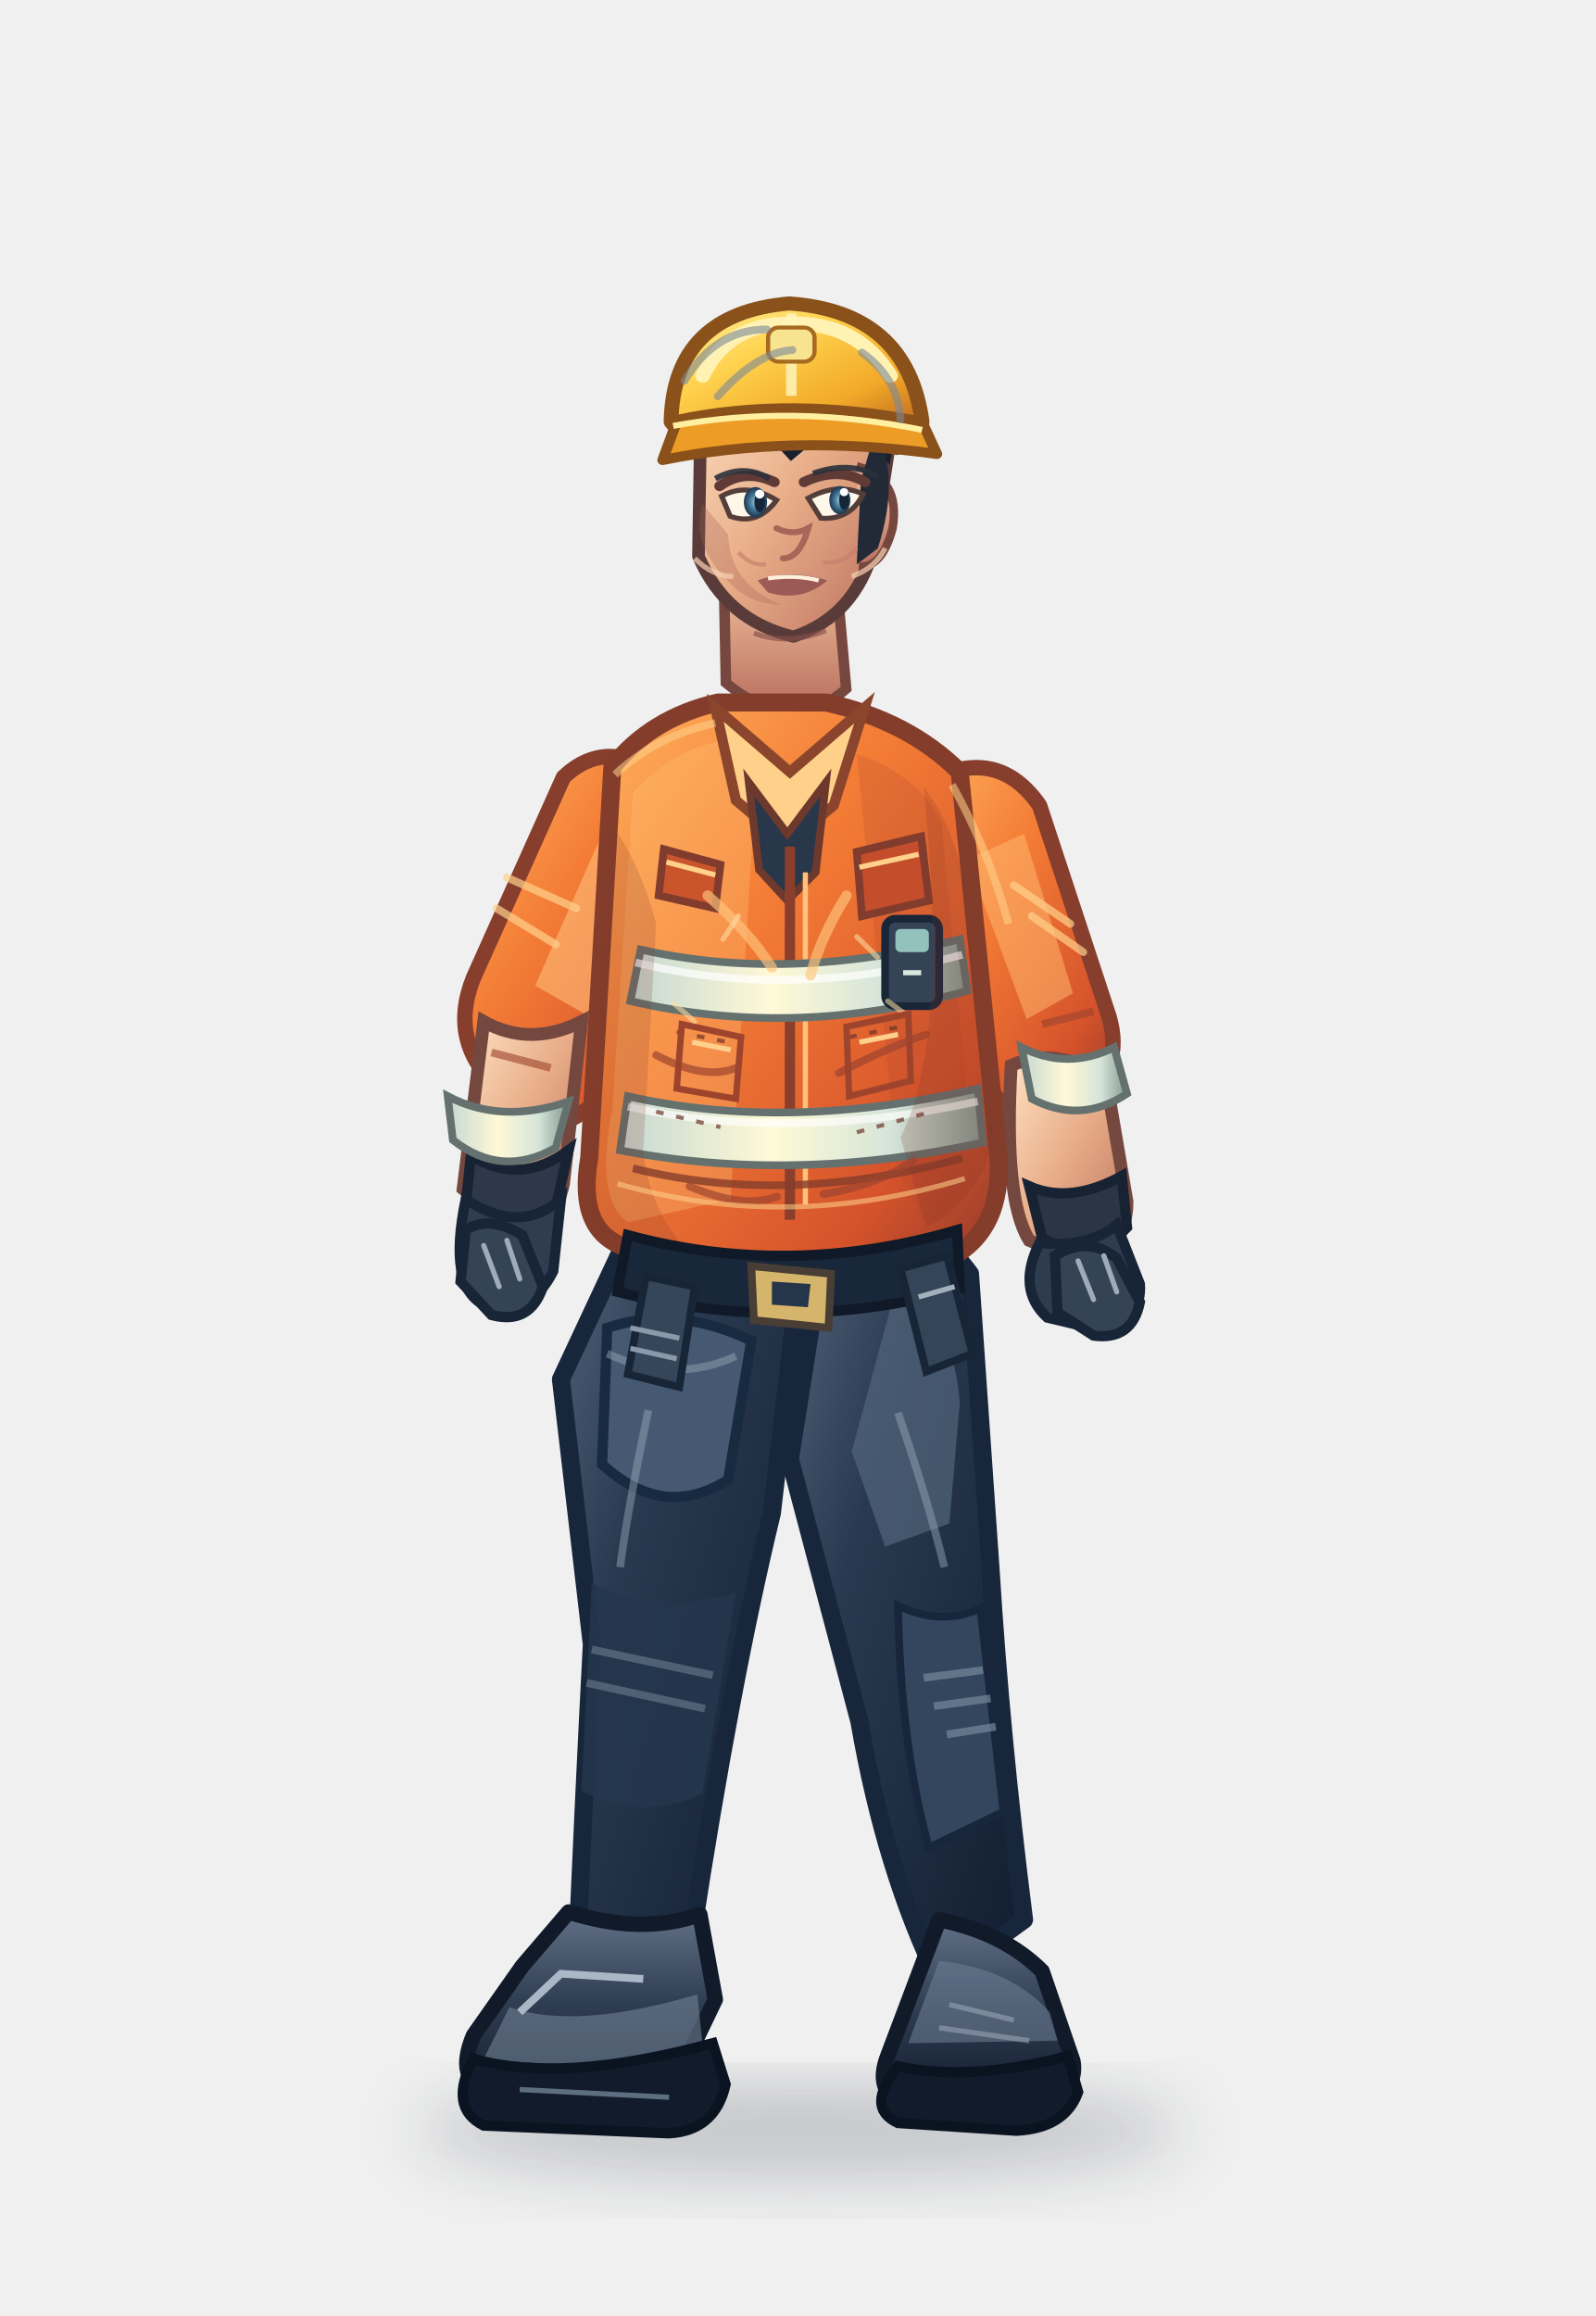
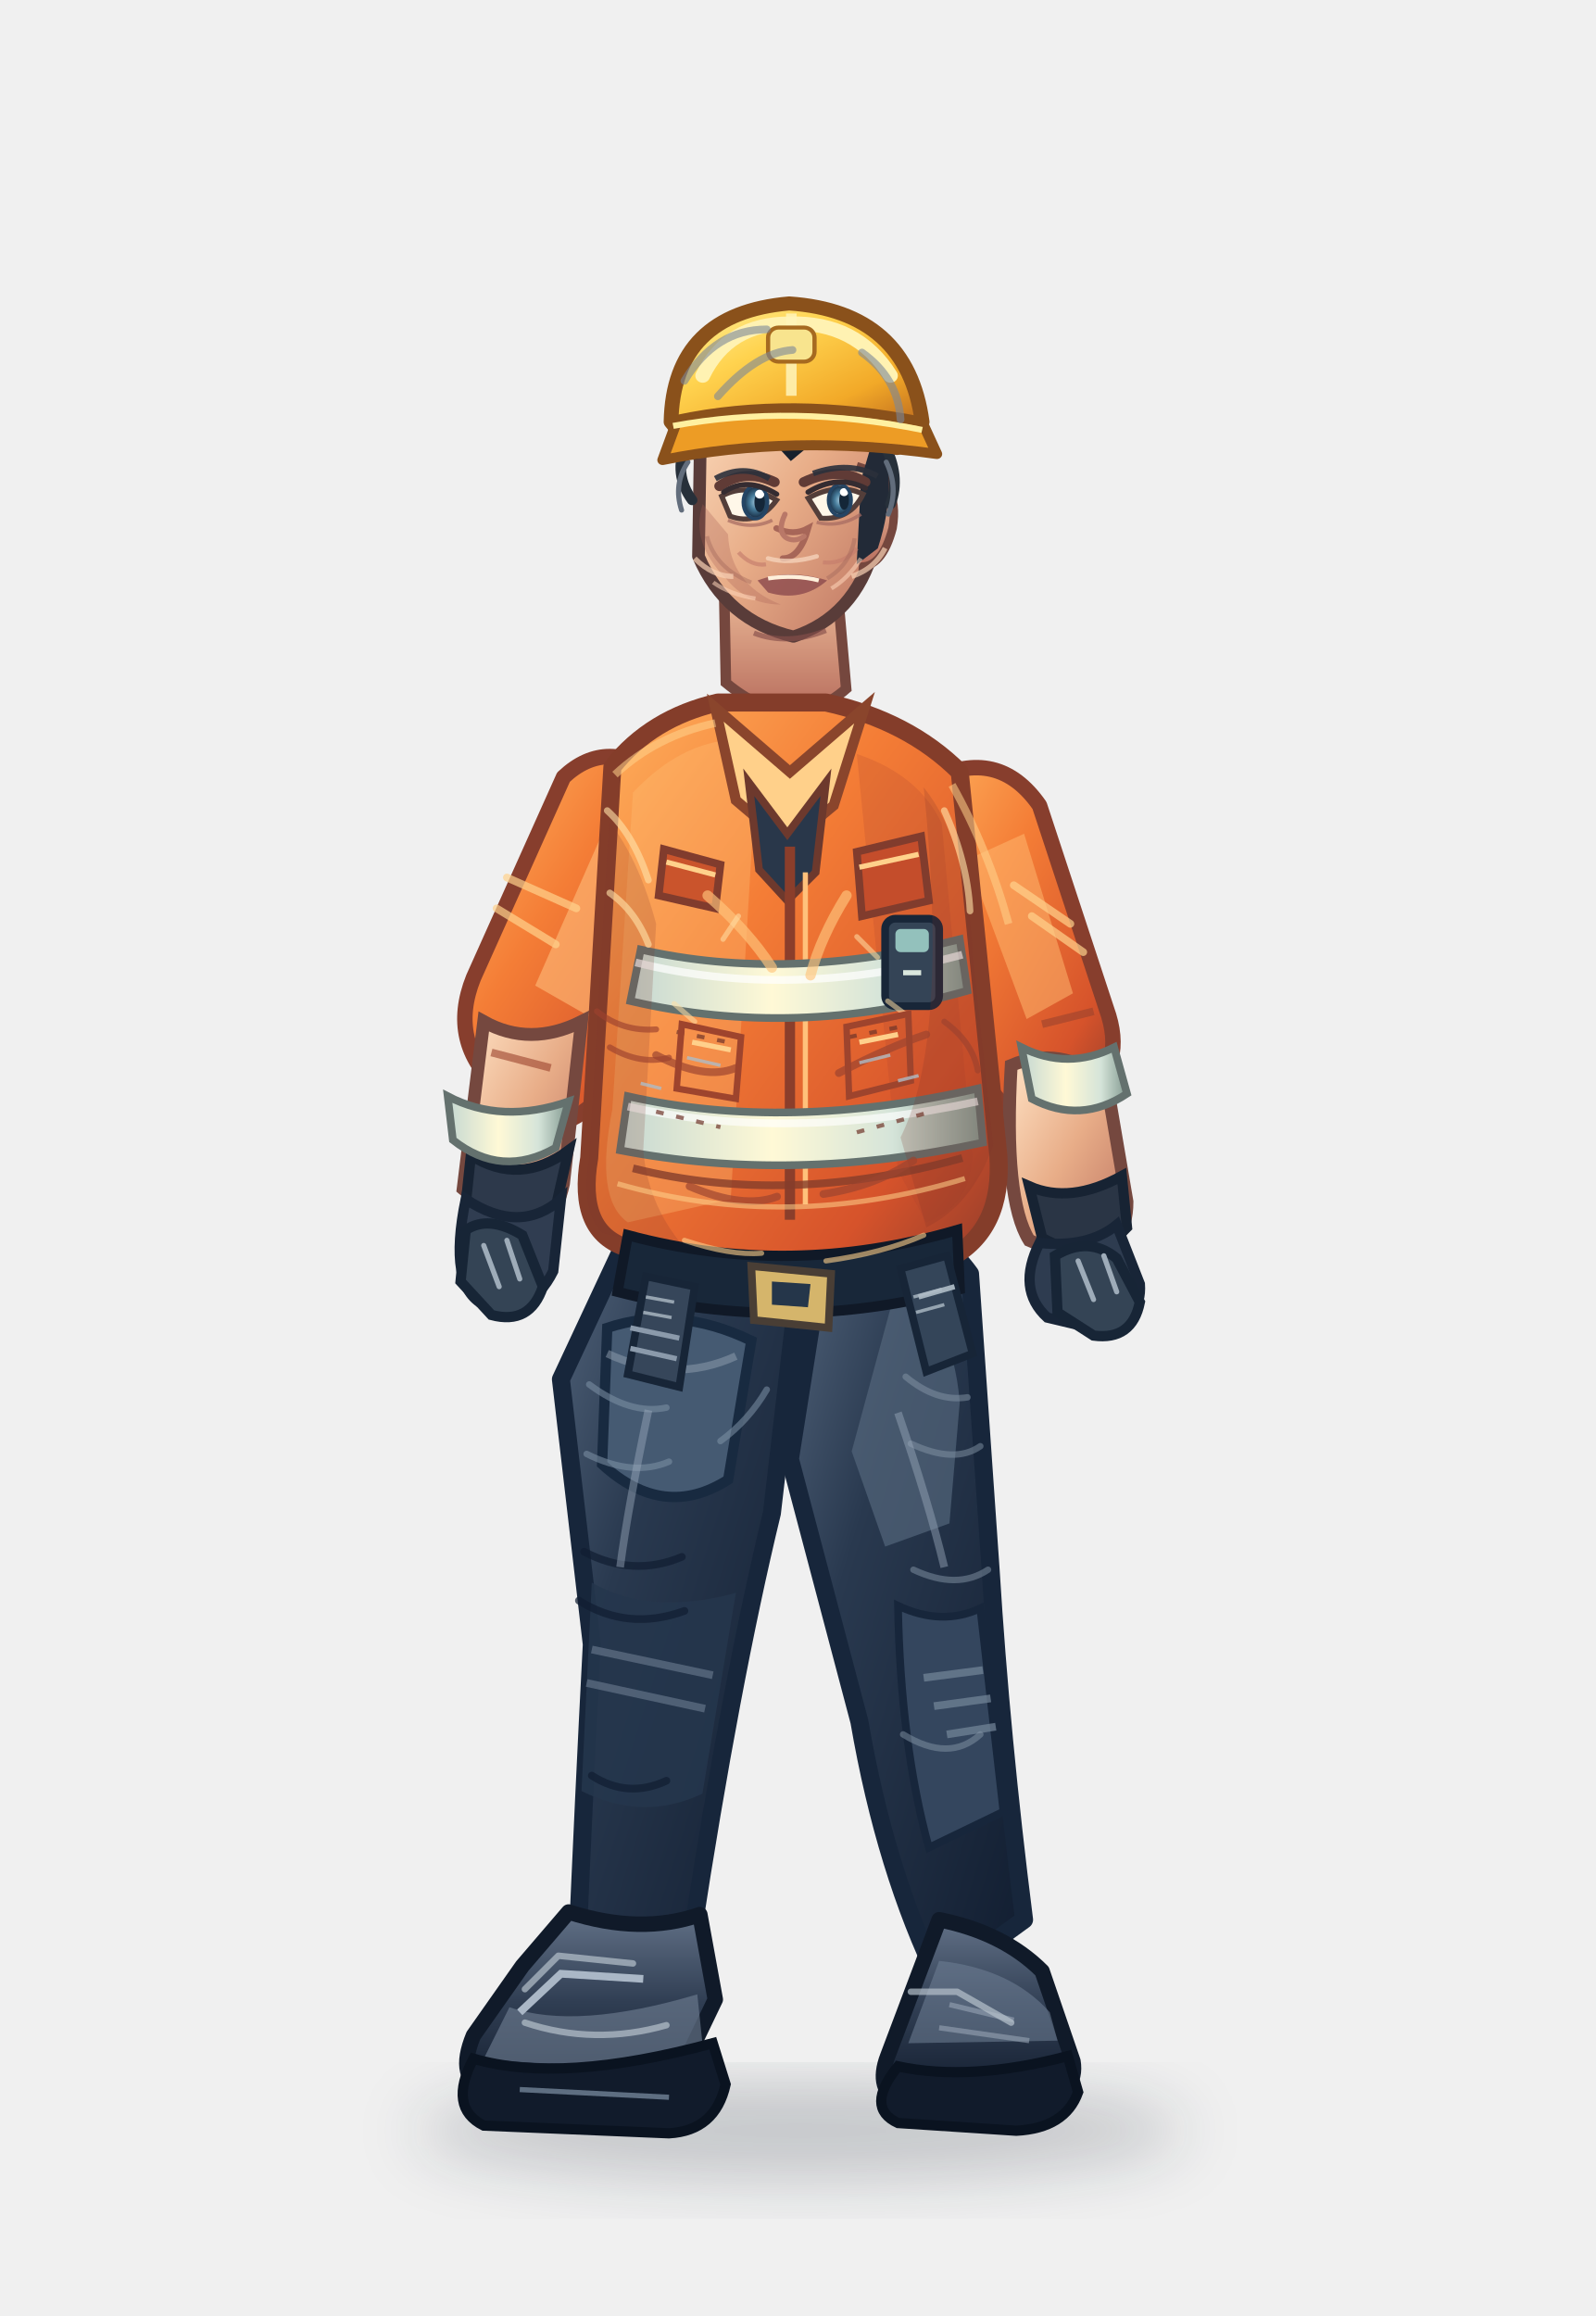
<svg xmlns="http://www.w3.org/2000/svg" viewBox="0 0 620 900" role="img" aria-labelledby="title desc">
  <defs>
    <linearGradient id="skin" x1="0" y1="0" x2="1" y2="1">
      <stop stop-color="#ffe2c4" />
      <stop offset=".48" stop-color="#e8ad88" />
      <stop offset="1" stop-color="#b96f5e" />
    </linearGradient>
    <linearGradient id="skinShadow" x1="0" y1="0" x2="0" y2="1">
      <stop stop-color="#f3c5a0" />
      <stop offset="1" stop-color="#b86e5e" />
    </linearGradient>
    <linearGradient id="helmet" x1="0" y1="0" x2=".85" y2="1">
      <stop stop-color="#fff3a3" />
      <stop offset=".36" stop-color="#ffd34f" />
      <stop offset=".72" stop-color="#f2a928" />
      <stop offset="1" stop-color="#b9651d" />
    </linearGradient>
    <linearGradient id="orange" x1="0" y1="0" x2="1" y2="1">
      <stop stop-color="#ffb35f" />
      <stop offset=".38" stop-color="#f47d36" />
      <stop offset=".78" stop-color="#d6532b" />
      <stop offset="1" stop-color="#8f3b2b" />
    </linearGradient>
    <linearGradient id="orangeLight" x1="0" y1="0" x2="0" y2="1">
      <stop stop-color="#ffd18a" />
      <stop offset="1" stop-color="#e56a30" />
    </linearGradient>
    <linearGradient id="navy" x1="0" y1="0" x2="1" y2="1">
      <stop stop-color="#53657c" />
      <stop offset=".35" stop-color="#29394f" />
      <stop offset="1" stop-color="#111d30" />
    </linearGradient>
    <linearGradient id="boot" x1="0" y1="0" x2="0" y2="1">
      <stop stop-color="#627187" />
      <stop offset=".48" stop-color="#303e53" />
      <stop offset="1" stop-color="#111b2c" />
    </linearGradient>
    <linearGradient id="reflect" x1="0" y1="0" x2="1" y2="0">
      <stop stop-color="#c5d8d2" />
      <stop offset=".42" stop-color="#fff9d6" />
      <stop offset=".75" stop-color="#d5e4d9" />
      <stop offset="1" stop-color="#829990" />
    </linearGradient>
    <radialGradient id="iris">
      <stop stop-color="#9fc5d9" />
      <stop offset=".48" stop-color="#467b9a" />
      <stop offset="1" stop-color="#1c354d" />
    </radialGradient>
    <filter id="shadow" x="-30%" y="-20%" width="160%" height="160%">
      <feGaussianBlur stdDeviation="12" />
    </filter>
    <filter id="soft" x="-20%" y="-20%" width="140%" height="140%">
      <feGaussianBlur stdDeviation="2" />
    </filter>
    <clipPath id="jacketClip">
      <path d="M238 298 Q253 279 279 273 L321 273 Q353 280 373 300 L388 449 Q390 478 369 489 Q308 506 244 485 Q224 479 229 450Z" />
    </clipPath>
  </defs>
  <ellipse cx="311" cy="828" rx="150" ry="19" fill="#172333" opacity=".2" filter="url(#shadow)" />
  <path d="M322 472 Q359 470 377 495 L385 610 Q389 675 398 746 L365 770 Q344 727 334 669 L307 567Z" fill="url(#navy)" stroke="#17263b" stroke-width="7" stroke-linejoin="round" />
  <path d="M347 505 Q370 508 373 545 L369 592 L344 601 L331 564Z" fill="#52657a" opacity=".7" />
  <path d="M349 624 Q366 632 381 625 L390 704 L361 718 Q350 678 349 624Z" fill="#34465e" stroke="#17263b" stroke-width="3" />
  <path d="M359 652 L382 649 M363 663 L385 660 M368 674 L387 671" stroke="#75879a" stroke-width="3" opacity=".7" />
  <path d="M365 746 Q390 751 405 766 L417 801 Q419 813 404 817 L350 817 Q340 812 345 799Z" fill="url(#boot)" stroke="#101a29" stroke-width="6" stroke-linejoin="round" />
  <path d="M365 762 Q393 765 408 782 L411 793 L353 794Z" fill="#708096" opacity=".55" />
  <path d="M349 803 Q377 809 415 799 L419 813 Q414 827 395 828 L349 825 Q336 819 349 803Z" fill="#111b2b" stroke="#0a1320" stroke-width="4" />
  <path d="M369 779 L394 785 M365 788 L400 793" stroke="#9daaba" stroke-width="2" opacity=".55" />
  <path d="M247 474 Q281 461 312 485 L300 588 Q284 654 269 752 L224 766 Q227 696 230 639 L218 536Z" fill="url(#navy)" stroke="#17263b" stroke-width="7" stroke-linejoin="round" />
  <path d="M236 516 Q263 507 292 521 L283 575 Q258 591 234 569Z" fill="#455a72" stroke="#182a40" stroke-width="4" />
  <path d="M236 526 Q262 538 286 527" fill="none" stroke="#91a0b0" stroke-width="3" opacity=".5" />
  <path d="M230 615 Q253 628 286 619 L273 697 Q250 708 226 696Z" fill="#25364c" opacity=".85" />
  <path d="M230 641 L277 651 M228 654 L274 664" stroke="#738398" stroke-width="3" opacity=".55" />
  <path d="M221 743 Q249 752 272 744 L278 777 L266 802 Q261 814 245 816 L189 812 Q177 808 184 791 L203 764Z" fill="url(#boot)" stroke="#101a29" stroke-width="6" stroke-linejoin="round" />
  <path d="M198 780 Q224 789 271 775 L273 794 Q242 806 188 800Z" fill="#718095" opacity=".6" />
  <path d="M184 800 Q218 810 277 794 L282 810 Q278 828 260 829 L188 826 Q174 819 184 800Z" fill="#111b2b" stroke="#0a1320" stroke-width="4" />
  <path d="M202 782 L218 767 L250 769" fill="none" stroke="#aab7c6" stroke-width="3" />
  <path d="M202 812 L260 815" stroke="#5e6e81" stroke-width="2" />
  <path d="M362 303 Q388 290 404 313 L430 392 Q438 414 421 426 L401 437 Q382 427 378 407 L354 347Z" fill="url(#orange)" stroke="#873e2d" stroke-width="6" stroke-linejoin="round" />
  <path d="M398 324 L417 386 L399 396 L376 334Z" fill="#ffb96f" opacity=".52" />
  <path d="M393 414 Q412 406 430 420 L438 467 Q438 485 421 491 L400 482 Q390 466 393 414Z" fill="url(#skin)" stroke="#75483f" stroke-width="5" />
  <path d="M400 461 Q416 468 436 457 L438 477 Q424 492 405 481Z" fill="#2a3545" stroke="#172333" stroke-width="4" />
  <path d="M404 483 Q423 485 434 476 L443 499 Q444 513 428 517 L407 512 Q395 501 404 483Z" fill="#2e3c50" stroke="#182537" stroke-width="4" />
  <path d="M257 302 Q236 286 219 302 L184 380 Q174 405 194 423 L217 437 Q237 430 243 406 L275 348Z" fill="url(#orange)" stroke="#873e2d" stroke-width="6" stroke-linejoin="round" />
  <path d="M238 315 L208 383 L229 395 L259 335Z" fill="#ffbc79" opacity=".6" />
  <path d="M188 397 Q206 407 226 397 L219 460 Q215 479 199 478 L180 462Z" fill="url(#skin)" stroke="#75483f" stroke-width="5" />
  <path d="M183 449 Q202 461 221 447 L216 469 Q198 485 181 468Z" fill="#2d394b" stroke="#172333" stroke-width="4" />
  <path d="M181 466 Q202 480 218 466 L215 494 Q206 512 188 507 Q174 500 181 466Z" fill="#303d51" stroke="#182537" stroke-width="4" />
  <path d="M187 483 L202 489 M184 491 L199 497" stroke="#92a0ae" stroke-width="2" opacity=".7" />
  <g transform="translate(310 185) scale(.82 .78) translate(-310 -185)">
    <path d="M275 233 L328 231 L333 291 Q307 315 276 288Z" fill="url(#skinShadow)" stroke="#75473e" stroke-width="5" />
    <path d="M264 160 Q275 127 308 129 Q346 131 354 166 L346 221 Q337 255 308 265 Q276 257 263 225Z" fill="url(#skin)" stroke="#593c39" stroke-width="6" stroke-linejoin="round" />
    <path d="M265 199 Q259 218 276 236 Q286 249 302 249 Q278 239 277 214Z" fill="#a85f55" opacity=".3" />
    <path d="M338 180 Q359 186 355 211 Q350 231 339 230" fill="url(#skinShadow)" stroke="#75473e" stroke-width="4" />
    <path d="M262 174 Q249 145 270 132 Q287 112 317 122 Q348 118 357 149 L352 174 Q338 159 323 160 L307 174 L293 158 Q279 170 262 174Z" fill="#28303c" stroke="#17202c" stroke-width="5" />
    <path d="M266 154 Q283 123 311 128 Q292 141 282 158Z" fill="#566173" opacity=".65" />
    <path d="M347 162 Q359 185 348 221 L338 229 L340 187Z" fill="#222a37" />
    <path d="M273 190 Q285 181 299 188" fill="none" stroke="#603b36" stroke-width="5" stroke-linecap="round" />
    <path d="M313 188 Q329 180 342 188" fill="none" stroke="#603b36" stroke-width="5" stroke-linecap="round" />
    <path d="M274 195 Q286 188 300 197 Q291 210 278 205Z" fill="#fff7e9" stroke="#533e3a" stroke-width="2.5" />
    <path d="M315 196 Q329 188 341 194 Q335 207 321 206Z" fill="#fff7e9" stroke="#533e3a" stroke-width="2.5" />
    <ellipse cx="290" cy="198" rx="5.5" ry="7.5" fill="url(#iris)" />
    <ellipse cx="330" cy="197" rx="5" ry="7" fill="url(#iris)" />
    <ellipse cx="292" cy="198" rx="2.5" ry="5" fill="#142638" />
    <ellipse cx="332" cy="197" rx="2.3" ry="4.8" fill="#142638" />
    <circle cx="292" cy="194" r="2.2" fill="#fff" />
    <circle cx="332" cy="193" r="2" fill="#fff" />
    <path d="M300 211 Q308 215 315 211 Q311 226 303 226" fill="none" stroke="#a76658" stroke-width="3" stroke-linecap="round" />
    <path d="M291 237 Q306 231 324 237 Q312 248 296 243Z" fill="#914f50" opacity=".85" />
    <path d="M296 236 Q309 234 320 237" fill="none" stroke="#fff0db" stroke-width="2" />
    <path d="M282 223 Q288 230 295 229 M322 228 Q332 229 338 221" fill="none" stroke="#c57c6b" stroke-width="2" opacity=".65" />
+     <g>
+       <ellipse cx="290" cy="198" rx="5.8" ry="8.3" fill="none" stroke="#244565" stroke-width="1.6" />
+       <ellipse cx="330" cy="197" rx="5.4" ry="7.8" fill="none" stroke="#244565" stroke-width="1.6" />
+       <path d="M275 193 Q286 185 300 194 M315 193 Q329 184 342 191" fill="none" stroke="#352c31" stroke-width="2.6" stroke-linecap="round" />
+       <path d="M277 207 Q288 212 298 207 M319 208 Q330 211 340 204" fill="none" stroke="#a66b61" stroke-width="1.7" opacity=".72" />
+       <path d="M304 204 Q300 213 305 216 Q309 218 313 215" fill="none" stroke="#b97868" stroke-width="2.5" stroke-linecap="round" />
+       <path d="M296 226 Q306 229 319 225" fill="none" stroke="#f7d6bd" stroke-width="2.2" stroke-linecap="round" opacity=".75" />
+       <path d="M267 215 Q271 231 288 238 M337 216 Q335 229 324 236" fill="none" stroke="#9c6057" stroke-width="2" opacity=".38" />
+       <path d="M270 238 Q278 244 290 246 M326 241 Q334 236 340 226" fill="none" stroke="#ffd6ba" stroke-width="2" opacity=".55" />
+       <path d="M257 169 Q251 184 260 197 M351 169 Q359 185 354 199" fill="none" stroke="#27303a" stroke-width="5" stroke-linecap="round" />
+       <path d="M258 178 Q251 189 255 202 M352 178 Q358 191 353 204" fill="none" stroke="#626d7c" stroke-width="2.4" stroke-linecap="round" />
+     </g>
+     <path d="M270 120 Q306 104 344 120" fill="none" stroke="#d68a20" stroke-width="2.8" opacity=".8" />
+     <path d="M270 125 Q307 110 344 125" fill="none" stroke="#fff1b2" stroke-width="2" opacity=".78" />
+     <path d="M270 142 L278 139 M336 139 L345 143" stroke="#a65d1c" stroke-width="2.2" stroke-linecap="round" />
+     <path d="M278 151 L282 157 M335 151 L331 157" stroke="#fff2ba" stroke-width="2" />
+     <circle cx="259" cy="164" r="3.4" fill="#d78b28" stroke="#874d1c" stroke-width="1.5" />
+     <circle cx="362" cy="164" r="3.4" fill="#d78b28" stroke="#874d1c" stroke-width="1.5" />
+     <path d="M286 116 L293 114 M322 113 L328 115" stroke="#fff8cc" stroke-width="2.4" stroke-linecap="round" />
    <path d="M250 158 Q251 104 306 99 Q362 103 369 158 L357 171 Q307 151 260 171Z" fill="url(#helmet)" stroke="#8a511b" stroke-width="7" stroke-linejoin="round" />
    <path d="M265 135 Q277 109 306 109 Q338 108 354 135" fill="none" stroke="#fff2b2" stroke-width="7" stroke-linecap="round" />
    <path d="M307 104 L307 145" stroke="#fff4ba" stroke-width="5" opacity=".85" />
    <path d="M253 157 Q307 145 369 158 L376 174 Q307 164 246 177Z" fill="#ed9c25" stroke="#8a511b" stroke-width="5" stroke-linejoin="round" />
    <path d="M251 160 Q308 149 369 162" fill="none" stroke="#fff0a0" stroke-width="3" />
    <rect x="296" y="111" width="22" height="17" rx="5" fill="#f8e48e" stroke="#a66a20" stroke-width="2" />
  </g>
  <path d="M238 298 Q253 279 279 273 L321 273 Q353 280 373 300 L388 449 Q390 478 369 489 Q308 506 244 485 Q224 479 229 450Z" fill="url(#orange)" stroke="#843d2a" stroke-width="7" stroke-linejoin="round" />
  <path d="M246 308 Q262 291 280 288 L294 299 L284 466 L244 475 Q231 466 238 431Z" fill="#ffbd72" opacity=".35" />
  <path d="M333 293 Q357 301 366 320 L378 449 Q377 469 360 475 L349 455Z" fill="#a83f2d" opacity=".2" />
  <path d="M278 275 L307 300 L336 275 L324 313 L306 328 L286 311Z" fill="#ffd08a" stroke="#8a452c" stroke-width="4" />
  <path d="M291 304 L306 324 L321 304 L317 339 L306 350 L295 338Z" fill="#29374a" stroke="#6d392d" stroke-width="3" />
  <path d="M307 329 L307 474" stroke="#8b3e2b" stroke-width="4" />
  <path d="M313 339 L313 468" stroke="#ffc17b" stroke-width="2" />
  <path d="M249 369 Q306 382 373 365 L376 385 Q309 404 245 389Z" fill="url(#reflect)" stroke="#64716e" stroke-width="3" />
  <path d="M247 374 Q307 389 374 371" fill="none" stroke="#fff" stroke-width="3" opacity=".7" />
  <path d="M244 426 Q306 440 380 423 L382 444 Q308 460 241 447Z" fill="url(#reflect)" stroke="#64716e" stroke-width="3" />
  <path d="M244 430 Q306 444 380 428" fill="none" stroke="#fff" stroke-width="3" opacity=".65" />
  <path d="M258 330 L280 336 L278 353 L256 348Z" fill="#ca542c" stroke="#813c2d" stroke-width="3" />
  <path d="M333 331 L358 325 L361 350 L335 356Z" fill="#c44d2b" stroke="#813c2d" stroke-width="3" />
  <path d="M259 335 L278 340 M334 337 L357 332" stroke="#ffd18b" stroke-width="2" />
  <rect x="344" y="357" width="21" height="34" rx="4" fill="#344456" stroke="#182638" stroke-width="3" />
  <rect x="348" y="361" width="13" height="9" rx="2" fill="#93c1bc" />
  <path d="M351 378 L358 378" stroke="#dbe8de" stroke-width="2" />
  <path d="M246 454 Q306 469 374 450" fill="none" stroke="#843d2a" stroke-width="3" opacity=".8" />
  <g clip-path="url(#jacketClip)">
    <path d="M232 314 Q247 329 255 359 L250 447 Q252 470 268 487 L229 478 L224 429Z" fill="#7f332c" opacity=".19" />
    <path d="M359 306 Q376 327 378 371 L386 445 Q378 468 360 477 L350 442 Q369 404 359 306Z" fill="#7f3029" opacity=".2" />
    <path d="M275 348 Q291 362 300 376 M329 348 Q319 364 315 379" fill="none" stroke="#ffc57c" stroke-width="4" stroke-linecap="round" opacity=".65" />
    <path d="M255 410 Q274 420 286 415 M326 417 Q345 407 360 402 M268 461 Q289 470 302 465 M320 464 Q340 461 355 451" fill="none" stroke="#9b432f" stroke-width="3" stroke-linecap="round" opacity=".68" />
    <path d="M287 356 L281 365 M333 364 L341 372 M262 390 L270 397 M345 389 L353 395" stroke="#ffe0a6" stroke-width="2" stroke-linecap="round" opacity=".55" />
    <path d="M263 401 L283 405 M330 403 L350 399 M255 432 L280 438 M333 440 L362 432" stroke="#6f342a" stroke-width="1.6" stroke-dasharray="3 5" opacity=".7" />
    <path d="M240 460 Q306 479 375 458" fill="none" stroke="#ffd18a" stroke-width="2" opacity=".55" />
  </g>
  <path d="M266 148 Q278 128 298 128 M279 154 Q294 137 308 136 M335 137 Q349 147 350 163" fill="none" stroke="#7c8798" stroke-width="3" stroke-linecap="round" opacity=".6" />
  <path d="M278 186 Q289 180 299 186 M316 184 Q330 179 341 185" fill="none" stroke="#2b303b" stroke-width="2.2" opacity=".9" />
  <path d="M270 217 Q277 224 285 224 M331 224 Q340 221 344 213" fill="none" stroke="#f8d2b5" stroke-width="2" opacity=".7" />
  <path d="M293 246 Q306 251 321 245" fill="none" stroke="#854e49" stroke-width="2" opacity=".65" />
  <path d="M174 426 Q195 437 221 428 L216 446 Q195 458 176 443Z" fill="url(#reflect)" stroke="#64716e" stroke-width="3" />
  <path d="M397 407 Q415 416 433 407 L438 425 Q420 437 401 427Z" fill="url(#reflect)" stroke="#64716e" stroke-width="3" />
  <path d="M244 480 Q307 497 372 478 L373 501 Q306 519 240 502Z" fill="#182739" stroke="#101927" stroke-width="4" />
  <path d="M292 492 L323 495 L322 516 L293 513Z" fill="#d5b56b" stroke="#493e35" stroke-width="3" />
  <path d="M300 498 L315 499 L314 508 L300 507Z" fill="#25364a" />
  <path d="M251 496 L270 500 L264 539 L244 534Z" fill="#36465a" stroke="#172537" stroke-width="3" />
  <path d="M245 516 L264 520 M245 524 L263 528" stroke="#8b9aab" stroke-width="2" />
  <path d="M350 493 L368 488 L378 526 L360 533Z" fill="#344559" stroke="#172537" stroke-width="3" />
  <path d="M357 504 L371 500" stroke="#a3b1bc" stroke-width="2" />
  <path d="M265 398 L288 403 L286 427 L263 423Z M329 399 L353 394 L354 420 L330 426Z" fill="none" stroke="#9e442d" stroke-width="2.5" />
  <path d="M269 405 L284 408 M334 405 L349 402" stroke="#ffd08b" stroke-width="2" />
  <path d="M197 341 L224 353 M193 353 L216 367 M394 344 L416 359 M401 356 L421 370" stroke="#ffd18b" stroke-width="3" opacity=".7" stroke-linecap="round" />
  <path d="M191 409 L214 415 M405 398 L425 393" stroke="#9b432d" stroke-width="3" opacity=".6" />
  <path d="M181 478 Q190 472 203 480 L211 500 Q206 515 191 511 L179 498Z" fill="#344455" stroke="#172536" stroke-width="4" />
  <path d="M188 484 L194 500 M197 482 L202 497" stroke="#9eacb9" stroke-width="2" stroke-linecap="round" />
  <path d="M410 488 Q423 480 434 489 L443 506 Q440 521 425 519 L411 510Z" fill="#344455" stroke="#172536" stroke-width="4" />
  <path d="M419 490 L425 505 M429 488 L434 502" stroke="#9eacb9" stroke-width="2" stroke-linecap="round" />
+   <g fill="none" stroke-linecap="round" stroke-linejoin="round">
+     <path d="M236 315 Q246 324 252 342 M237 347 Q247 354 252 367 M367 315 Q376 335 377 354" stroke="#ffe0a6" stroke-width="2.6" opacity=".62" />
+     <path d="M232 393 Q242 401 255 400 M237 407 Q249 414 260 411 M367 397 Q378 405 380 416" stroke="#9d422e" stroke-width="2.3" opacity=".66" />
+     <path d="M266 482 Q284 488 296 487 M321 490 Q343 487 359 480" stroke="#ffd18b" stroke-width="2" opacity=".6" />
+     <path d="M229 538 Q245 550 259 547 M228 565 Q246 574 260 568 M280 560 Q291 552 298 540" stroke="#7e91a6" stroke-width="2.5" opacity=".55" />
+     <path d="M227 603 Q246 613 265 605 M225 622 Q244 634 266 626 M230 690 Q244 699 259 692" stroke="#101d31" stroke-width="3" opacity=".7" />
+     <path d="M352 535 Q364 545 376 543 M354 561 Q371 569 381 562 M355 610 Q372 618 384 610 M351 674 Q369 685 381 674" stroke="#8798aa" stroke-width="2.5" opacity=".48" />
+     <path d="M204 773 L217 760 L246 763 M204 786 Q231 795 259 787 M354 774 L372 774 L393 786" stroke="#b6c2cc" stroke-width="2.5" opacity=".7" />
+   </g>
+   <g fill="none" stroke="#aebbc6" stroke-width="1.3" opacity=".8">
+     <path d="M251 504 l11 2 M250 510 l11 2 M355 504 l11 -3 M356 510 l11 -3" />
+     <path d="M249 421 l8 2 M349 420 l8 -2 M267 411 l13 3 M334 413 l12 -3" />
+   </g>
  <path d="M239 301 Q255 286 278 281 M370 305 Q384 330 392 359" fill="none" stroke="#ffd18b" stroke-width="3" opacity=".55" />
  <path d="M252 548 Q244 586 241 609 M349 549 Q361 584 367 609" fill="none" stroke="#9baabc" stroke-width="3" opacity=".45" />
</svg>
